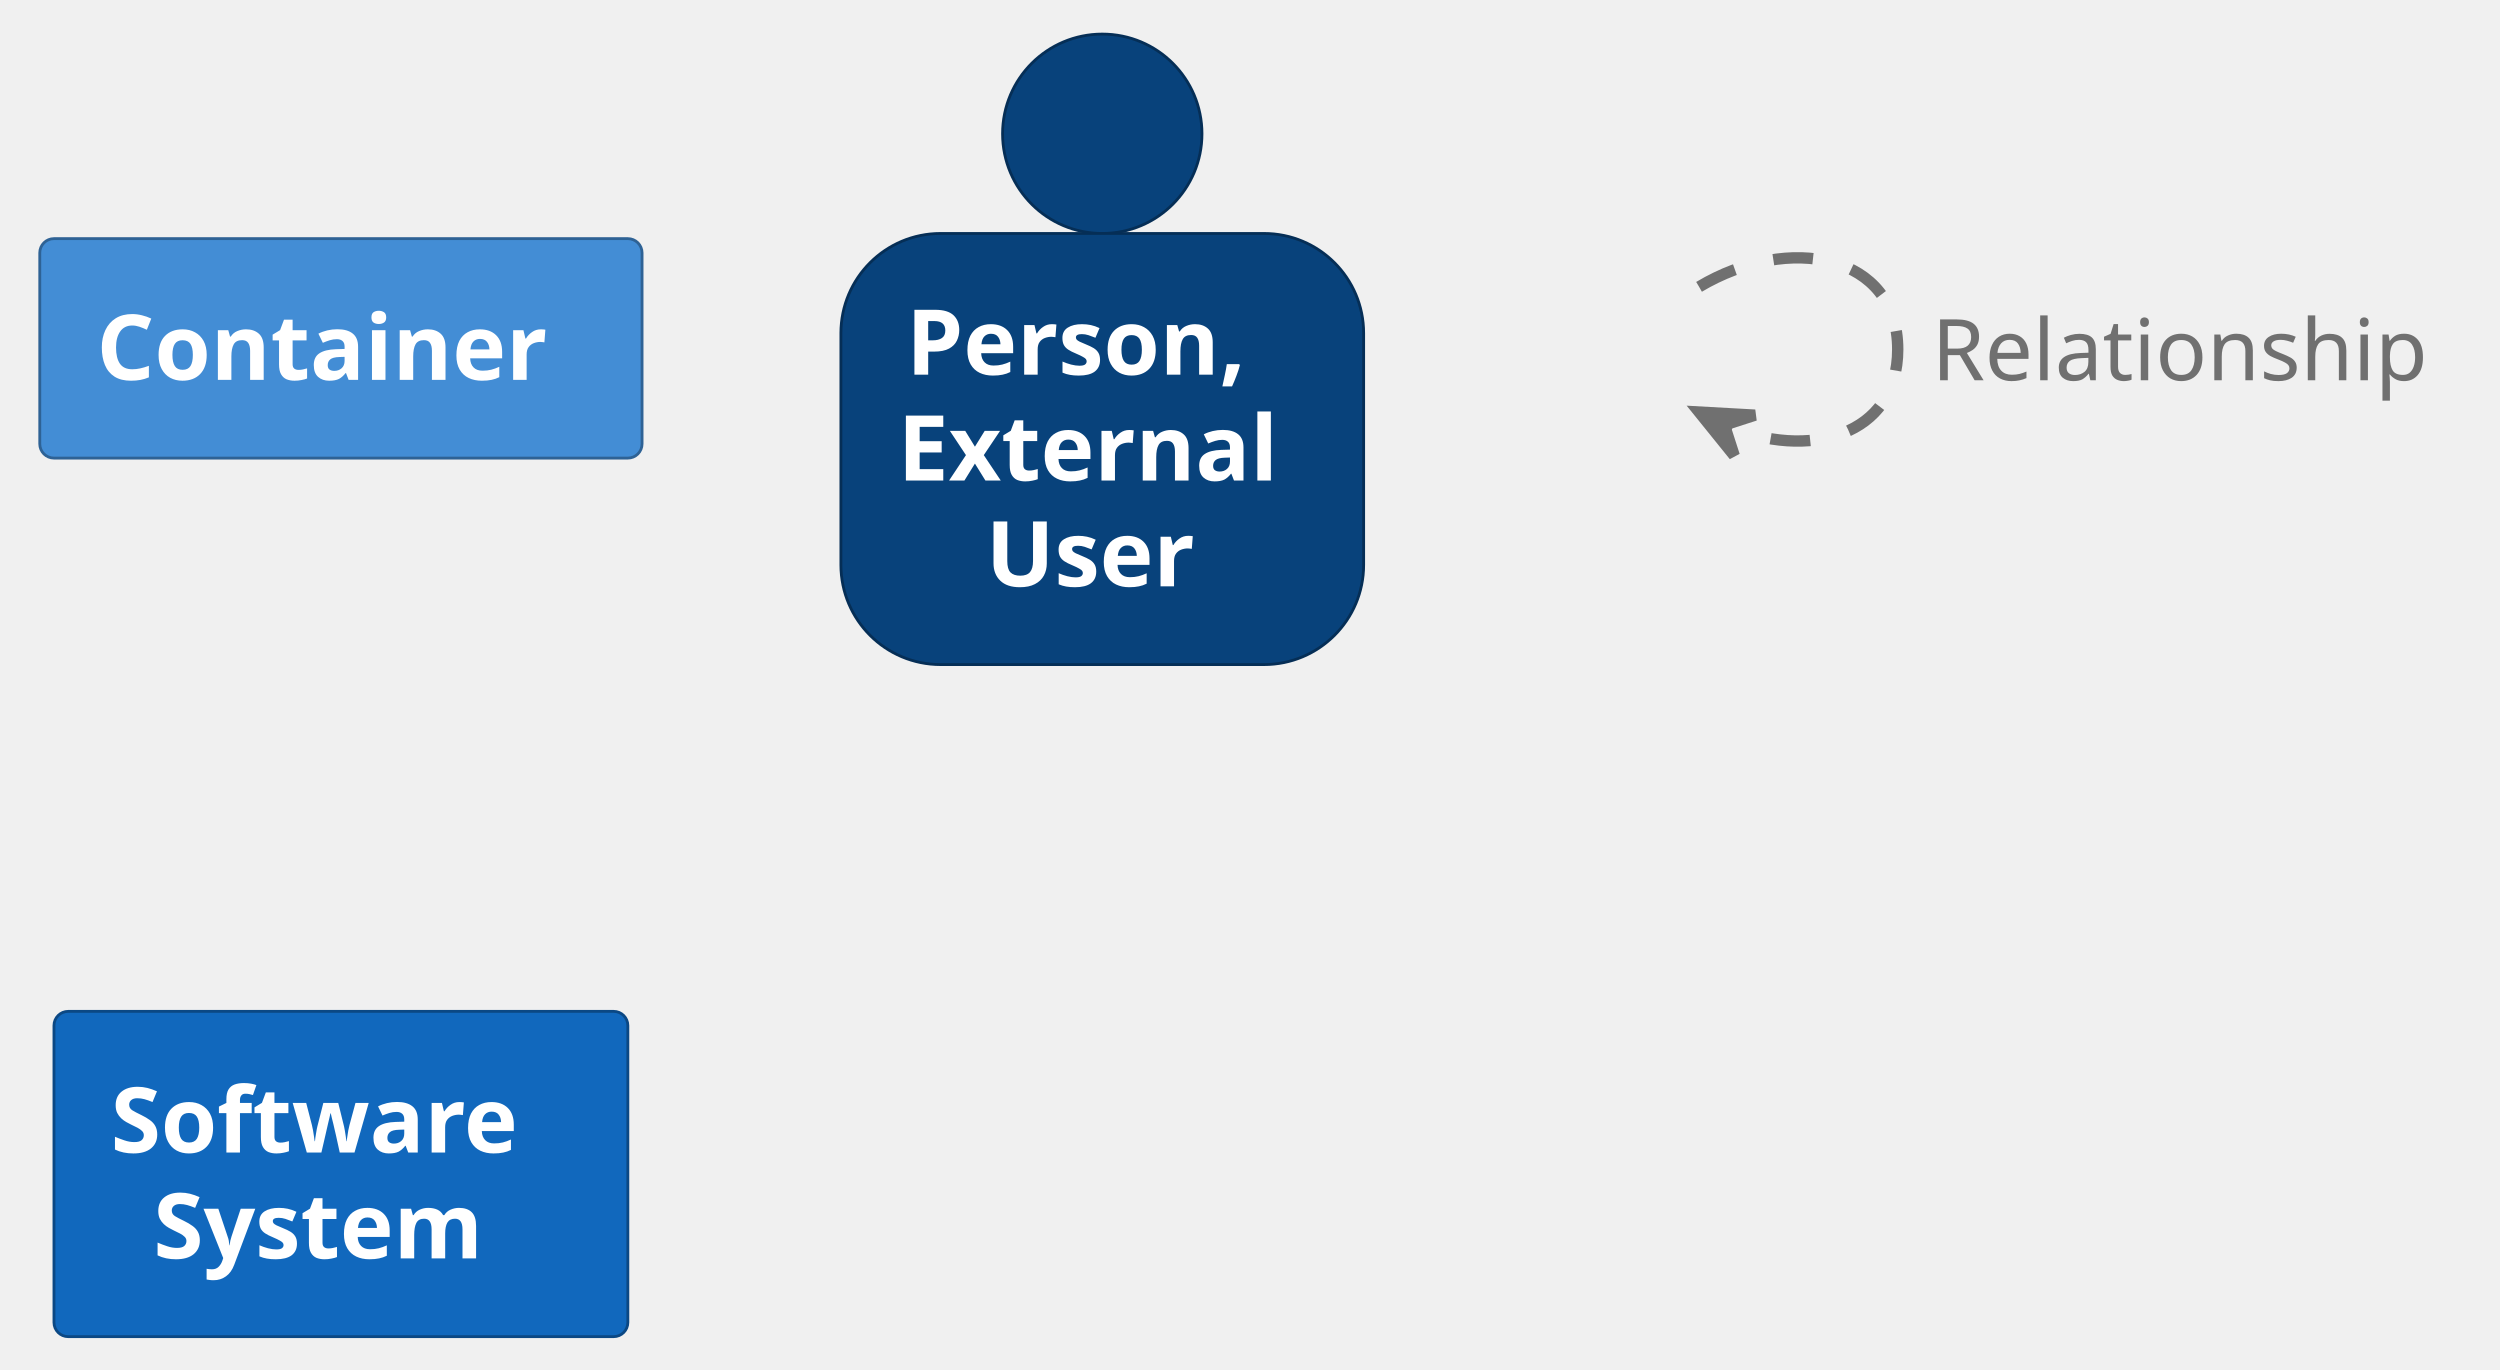
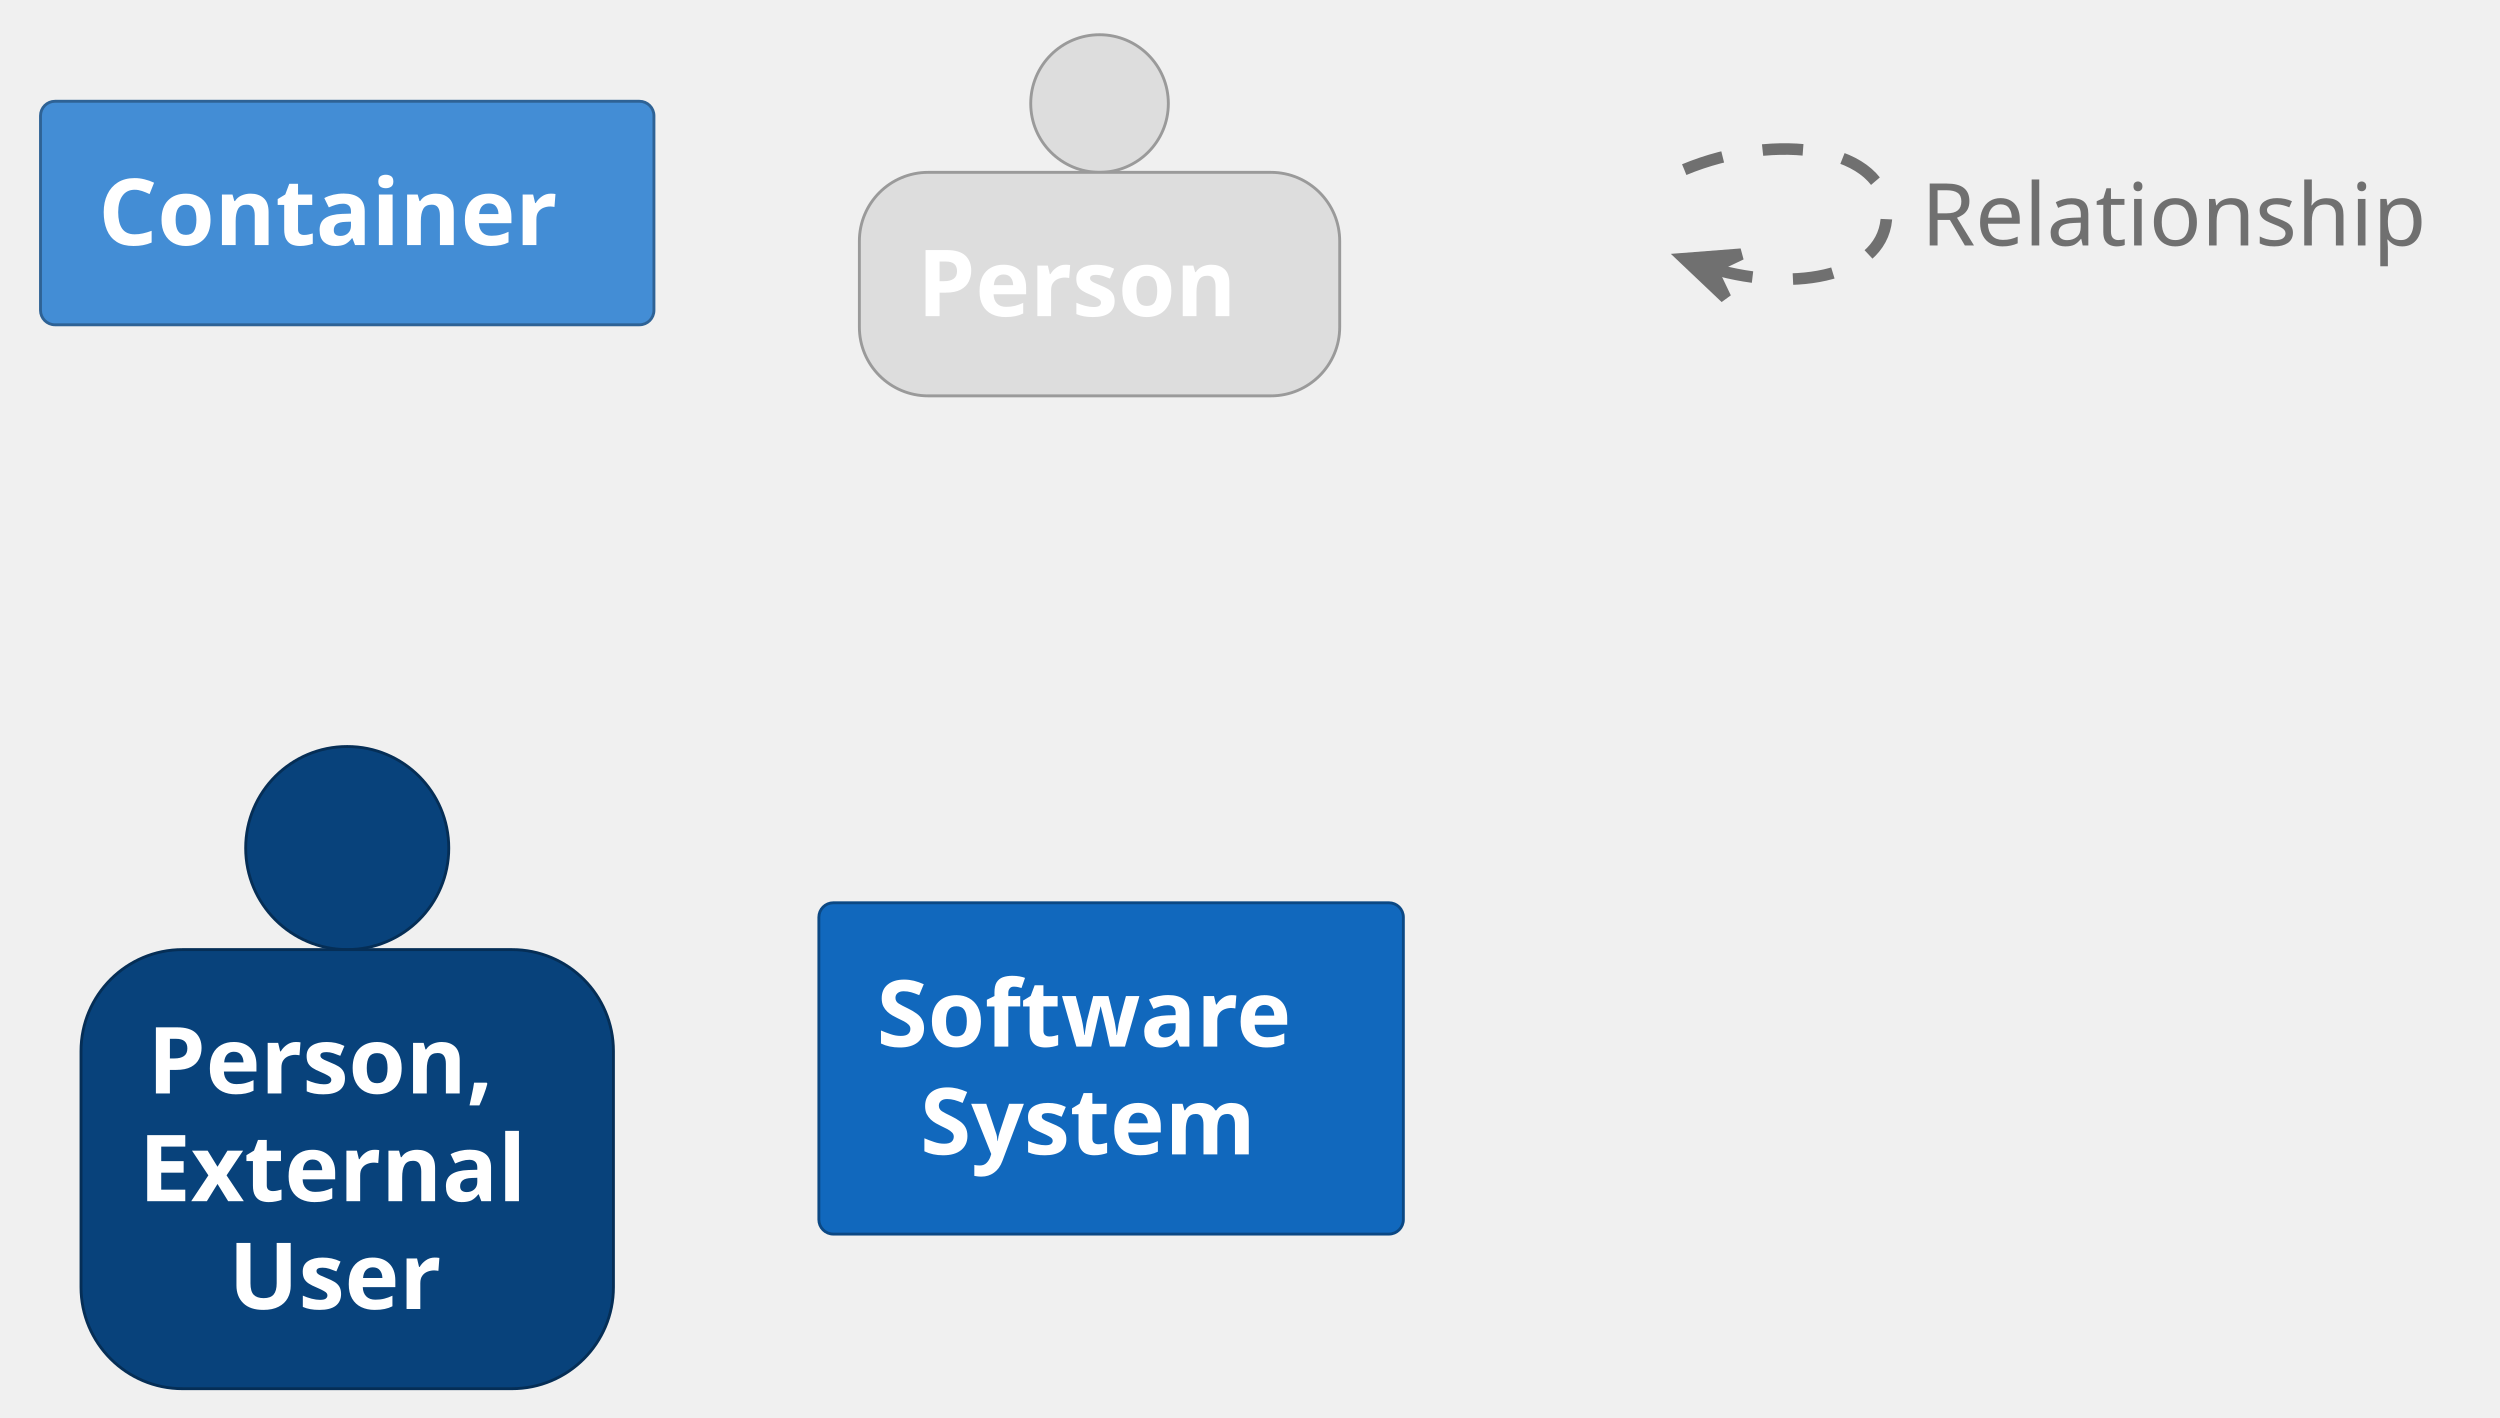
- <svg xmlns="http://www.w3.org/2000/svg" contentStyleType="text/css" height="241px" preserveAspectRatio="none" style="width:440px;height:241px;background:#FFFFFF;" version="1.1" viewBox="0 0 440 241" width="440px" zoomAndPan="magnify">
+ <svg xmlns="http://www.w3.org/2000/svg" contentStyleType="text/css" height="245px" preserveAspectRatio="none" style="width:432px;height:245px;background:#FFFFFF;" version="1.1" viewBox="0 0 432 245" width="432px" zoomAndPan="magnify">
  <defs />
  <g>
    <g id="elem_==Container">
-       <rect fill="#438DD5" height="38.625" rx="2.5" ry="2.5" style="stroke:#2E6295;stroke-width:0.5;" width="106" x="7" y="42" />
-       <text fill="#FFFFFF" font-family="sans-serif" font-size="16" font-weight="bold" lengthAdjust="spacing" textLength="86" x="17" y="66.852">Container</text>
+       <rect fill="#438DD5" height="38.625" rx="2.5" ry="2.5" style="stroke:#2E6295;stroke-width:0.5;" width="106" x="7" y="17.5" />
+       <text fill="#FFFFFF" font-family="sans-serif" font-size="16" font-weight="bold" lengthAdjust="spacing" textLength="86" x="17" y="42.352">Container</text>
+     </g>
+     <g id="elem_==Person">
+       <ellipse cx="190" cy="17.89" fill="#DDDDDD" rx="11.89" ry="11.89" style="stroke:#9A9A9A;stroke-width:0.5;" />
+       <rect fill="#DDDDDD" height="38.625" rx="11.89" ry="11.89" style="stroke:#9A9A9A;stroke-width:0.5;" width="83" x="148.5" y="29.781" />
+       <text fill="#FFFFFF" font-family="sans-serif" font-size="16" font-weight="bold" lengthAdjust="spacing" textLength="63" x="158.5" y="54.632">Person</text>
    </g>
    <g id="elem_==Person, External User">
-       <ellipse cx="194" cy="23.545" fill="#08427B" rx="17.545" ry="17.545" style="stroke:#052E56;stroke-width:0.5;" />
-       <rect fill="#08427B" height="75.875" rx="17.545" ry="17.545" style="stroke:#052E56;stroke-width:0.5;" width="92" x="148" y="41.091" />
-       <text fill="#FFFFFF" font-family="sans-serif" font-size="16" font-weight="bold" lengthAdjust="spacing" textLength="69" x="159.5" y="65.942">Person,</text>
-       <text fill="#FFFFFF" font-family="sans-serif" font-size="16" font-weight="bold" lengthAdjust="spacing" textLength="72" x="158" y="84.567">External</text>
-       <text fill="#FFFFFF" font-family="sans-serif" font-size="16" font-weight="bold" lengthAdjust="spacing" textLength="41" x="173.5" y="103.192">User</text>
+       <ellipse cx="60" cy="146.545" fill="#08427B" rx="17.545" ry="17.545" style="stroke:#052E56;stroke-width:0.5;" />
+       <rect fill="#08427B" height="75.875" rx="17.545" ry="17.545" style="stroke:#052E56;stroke-width:0.5;" width="92" x="14" y="164.091" />
+       <text fill="#FFFFFF" font-family="sans-serif" font-size="16" font-weight="bold" lengthAdjust="spacing" textLength="69" x="25.5" y="188.942">Person,</text>
+       <text fill="#FFFFFF" font-family="sans-serif" font-size="16" font-weight="bold" lengthAdjust="spacing" textLength="72" x="24" y="207.567">External</text>
+       <text fill="#FFFFFF" font-family="sans-serif" font-size="16" font-weight="bold" lengthAdjust="spacing" textLength="41" x="39.5" y="226.192">User</text>
    </g>
    <g id="elem_==Software System">
-       <rect fill="#1168BD" height="57.25" rx="2.5" ry="2.5" style="stroke:#0B4884;stroke-width:0.5;" width="101" x="9.5" y="178" />
-       <text fill="#FFFFFF" font-family="sans-serif" font-size="16" font-weight="bold" lengthAdjust="spacing" textLength="81" x="19.5" y="202.852">Software</text>
-       <text fill="#FFFFFF" font-family="sans-serif" font-size="16" font-weight="bold" lengthAdjust="spacing" textLength="66" x="27" y="221.477">System</text>
+       <rect fill="#1168BD" height="57.25" rx="2.5" ry="2.5" style="stroke:#0B4884;stroke-width:0.5;" width="101" x="141.5" y="156" />
+       <text fill="#FFFFFF" font-family="sans-serif" font-size="16" font-weight="bold" lengthAdjust="spacing" textLength="81" x="151.5" y="180.852">Software</text>
+       <text fill="#FFFFFF" font-family="sans-serif" font-size="16" font-weight="bold" lengthAdjust="spacing" textLength="66" x="159" y="199.477">System</text>
    </g>
-     <g id="elem_4">
-       <rect fill="none" height="36.297" rx="2.5" ry="2.5" style="stroke:none;stroke-width:0.5;" width="24" x="275" y="43.5" />
+     <g id="elem_5">
+       <rect fill="none" height="36.297" rx="2.5" ry="2.5" style="stroke:none;stroke-width:0.5;" width="24" x="267" y="19" />
    </g>
-     <g id="link_4_4">
-       <path d="M299.04,50.48 C314.88,41.03 334,44.7 334,61.5 C334,76.72 318.29,81.17 303.56,74.83 " fill="none" id="4-to-4" style="stroke:#707070;stroke-width:2.0;stroke-dasharray:7.0,7.0;" />
-       <polygon fill="#707070" points="299.04,72.52,305.223,80.186,303.489,74.802,308.874,73.068,299.04,72.52" style="stroke:#707070;stroke-width:2.0;" />
-       <text fill="#707070" font-family="sans-serif" font-size="15" lengthAdjust="spacing" textLength="87" x="340" y="66.923">Relationship</text>
+     <g id="link_5_5">
+       <path d="M291.04,29.31 C306.88,22.72 326,25.28 326,37 C326,47.53 310.56,50.67 295.94,46.42 " fill="none" id="5-to-5" style="stroke:#707070;stroke-width:2.0;stroke-dasharray:7.0,7.0;" />
+       <polygon fill="#707070" points="291.04,44.69,298.186,51.468,295.753,46.361,300.859,43.927,291.04,44.69" style="stroke:#707070;stroke-width:2.0;" />
+       <text fill="#707070" font-family="sans-serif" font-size="15" lengthAdjust="spacing" textLength="87" x="332" y="42.423">Relationship</text>
    </g>
  </g>
</svg>
